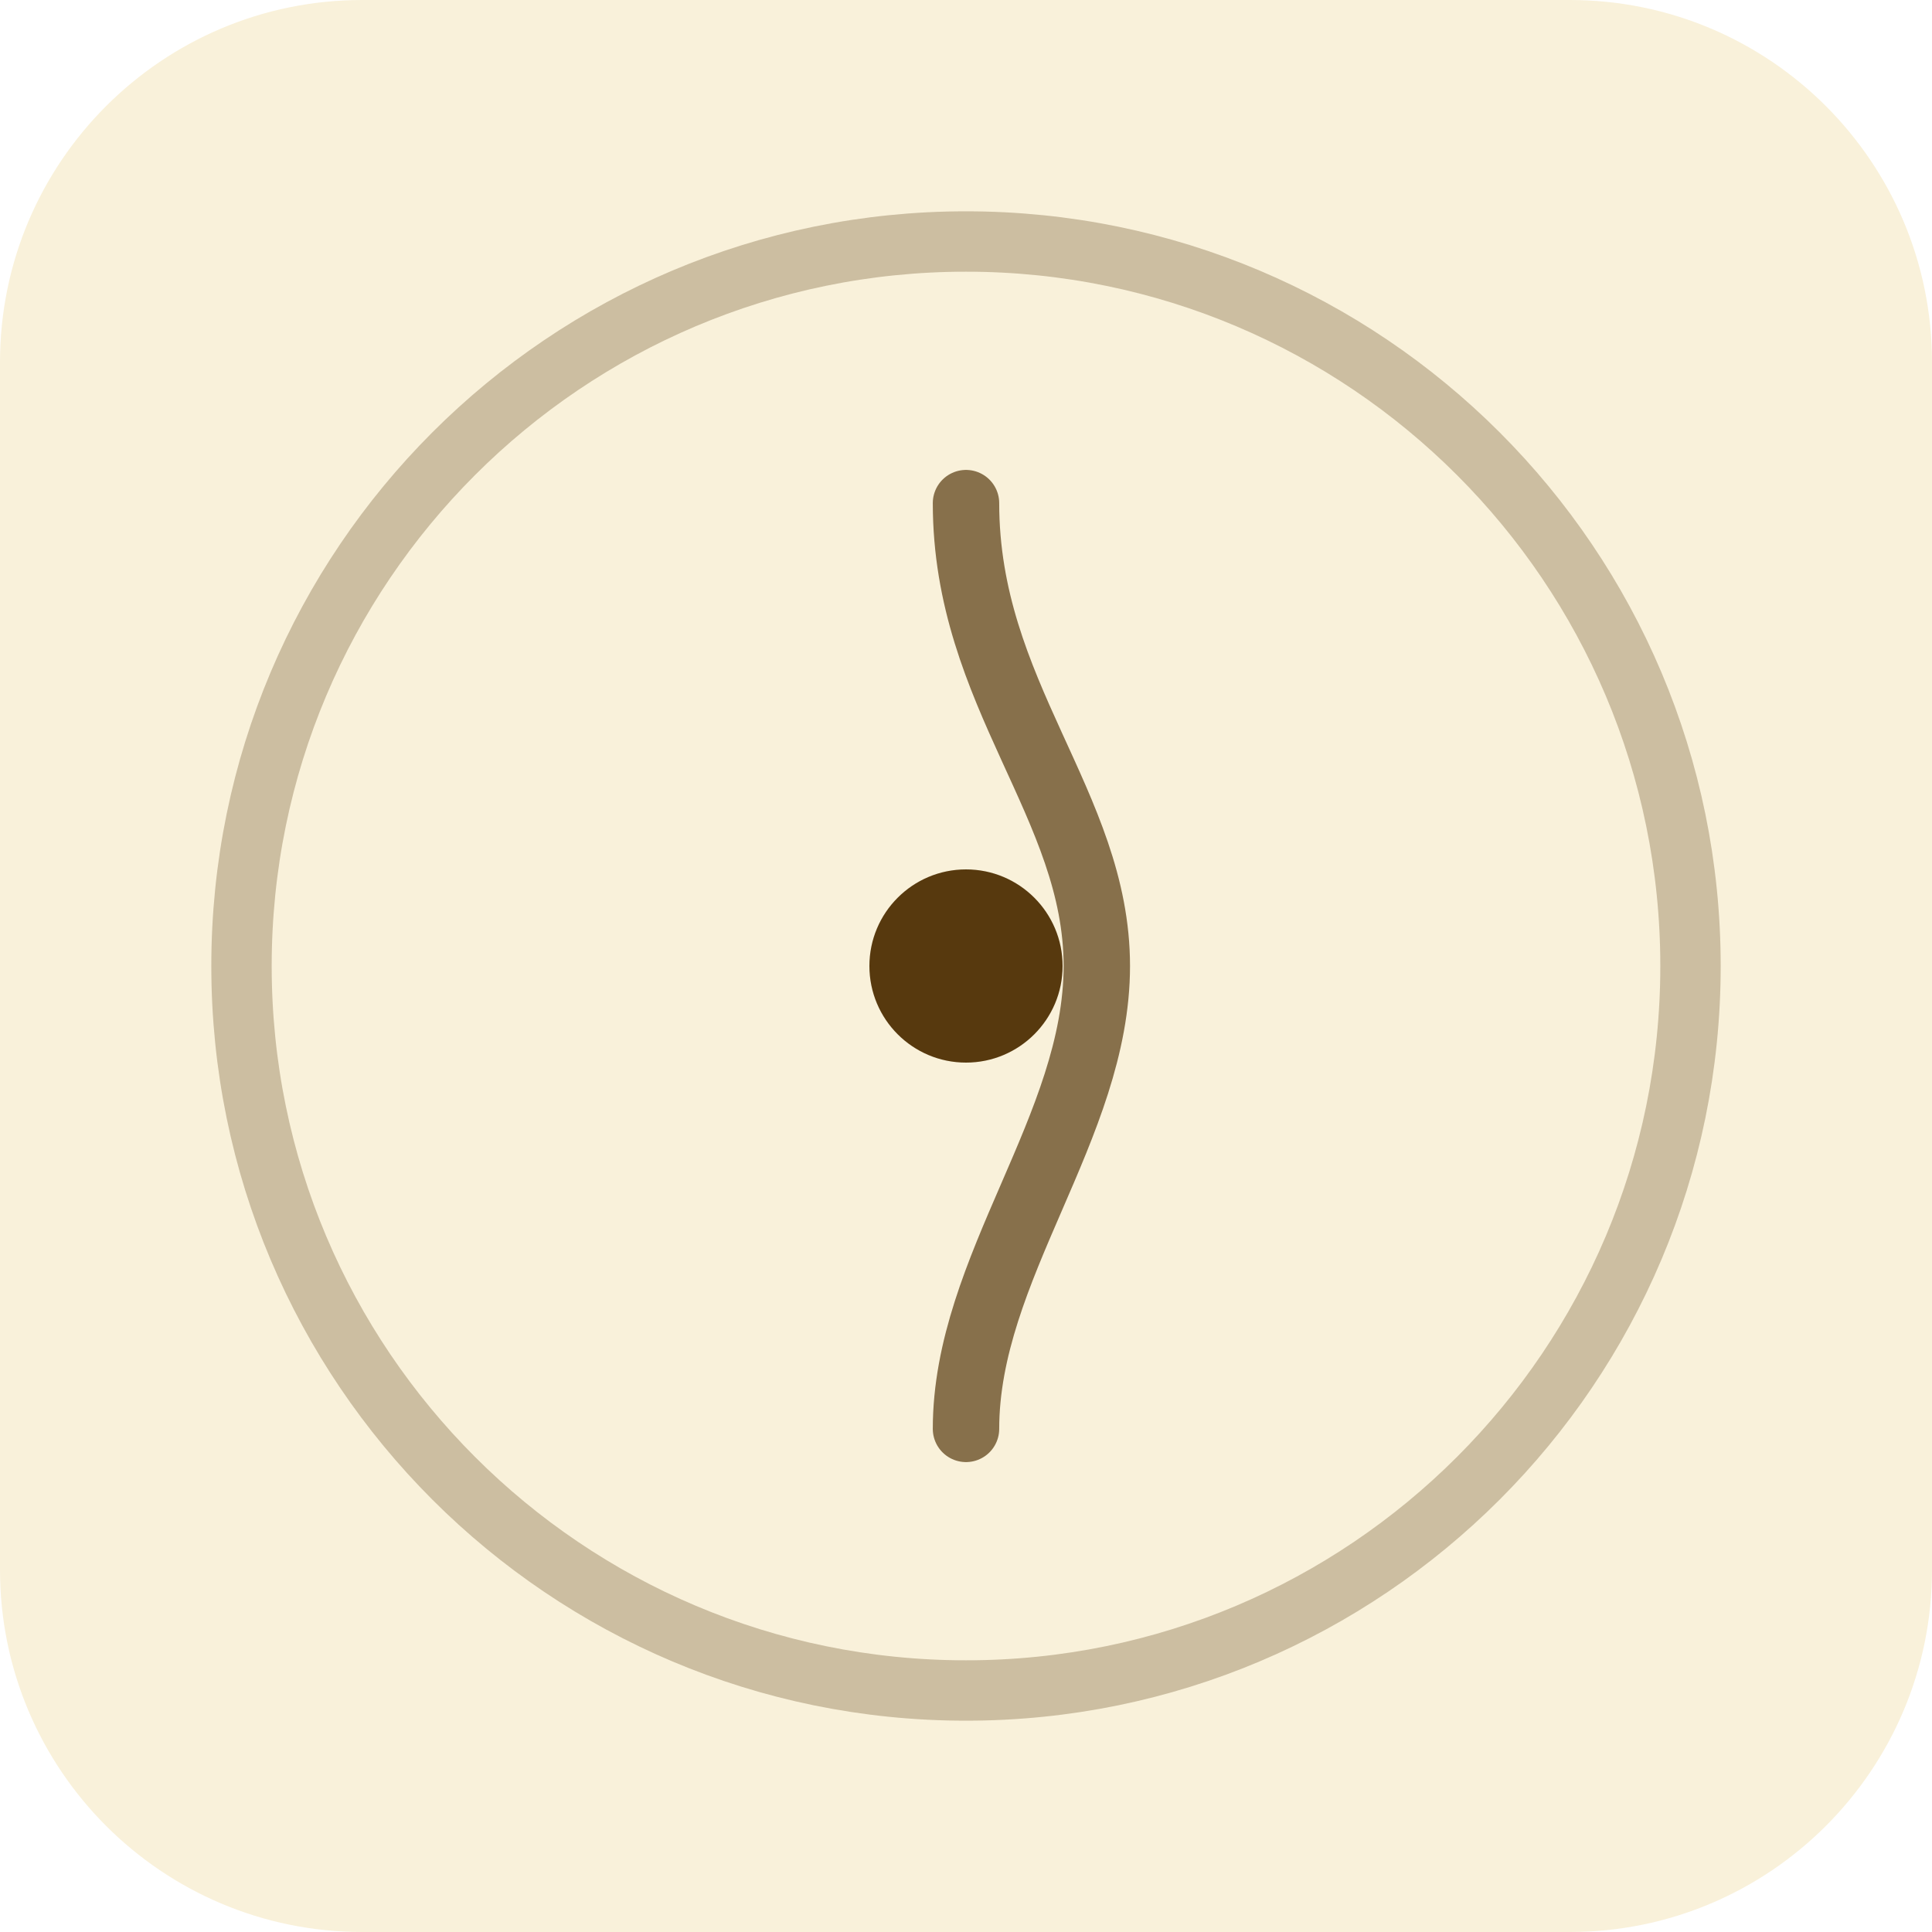
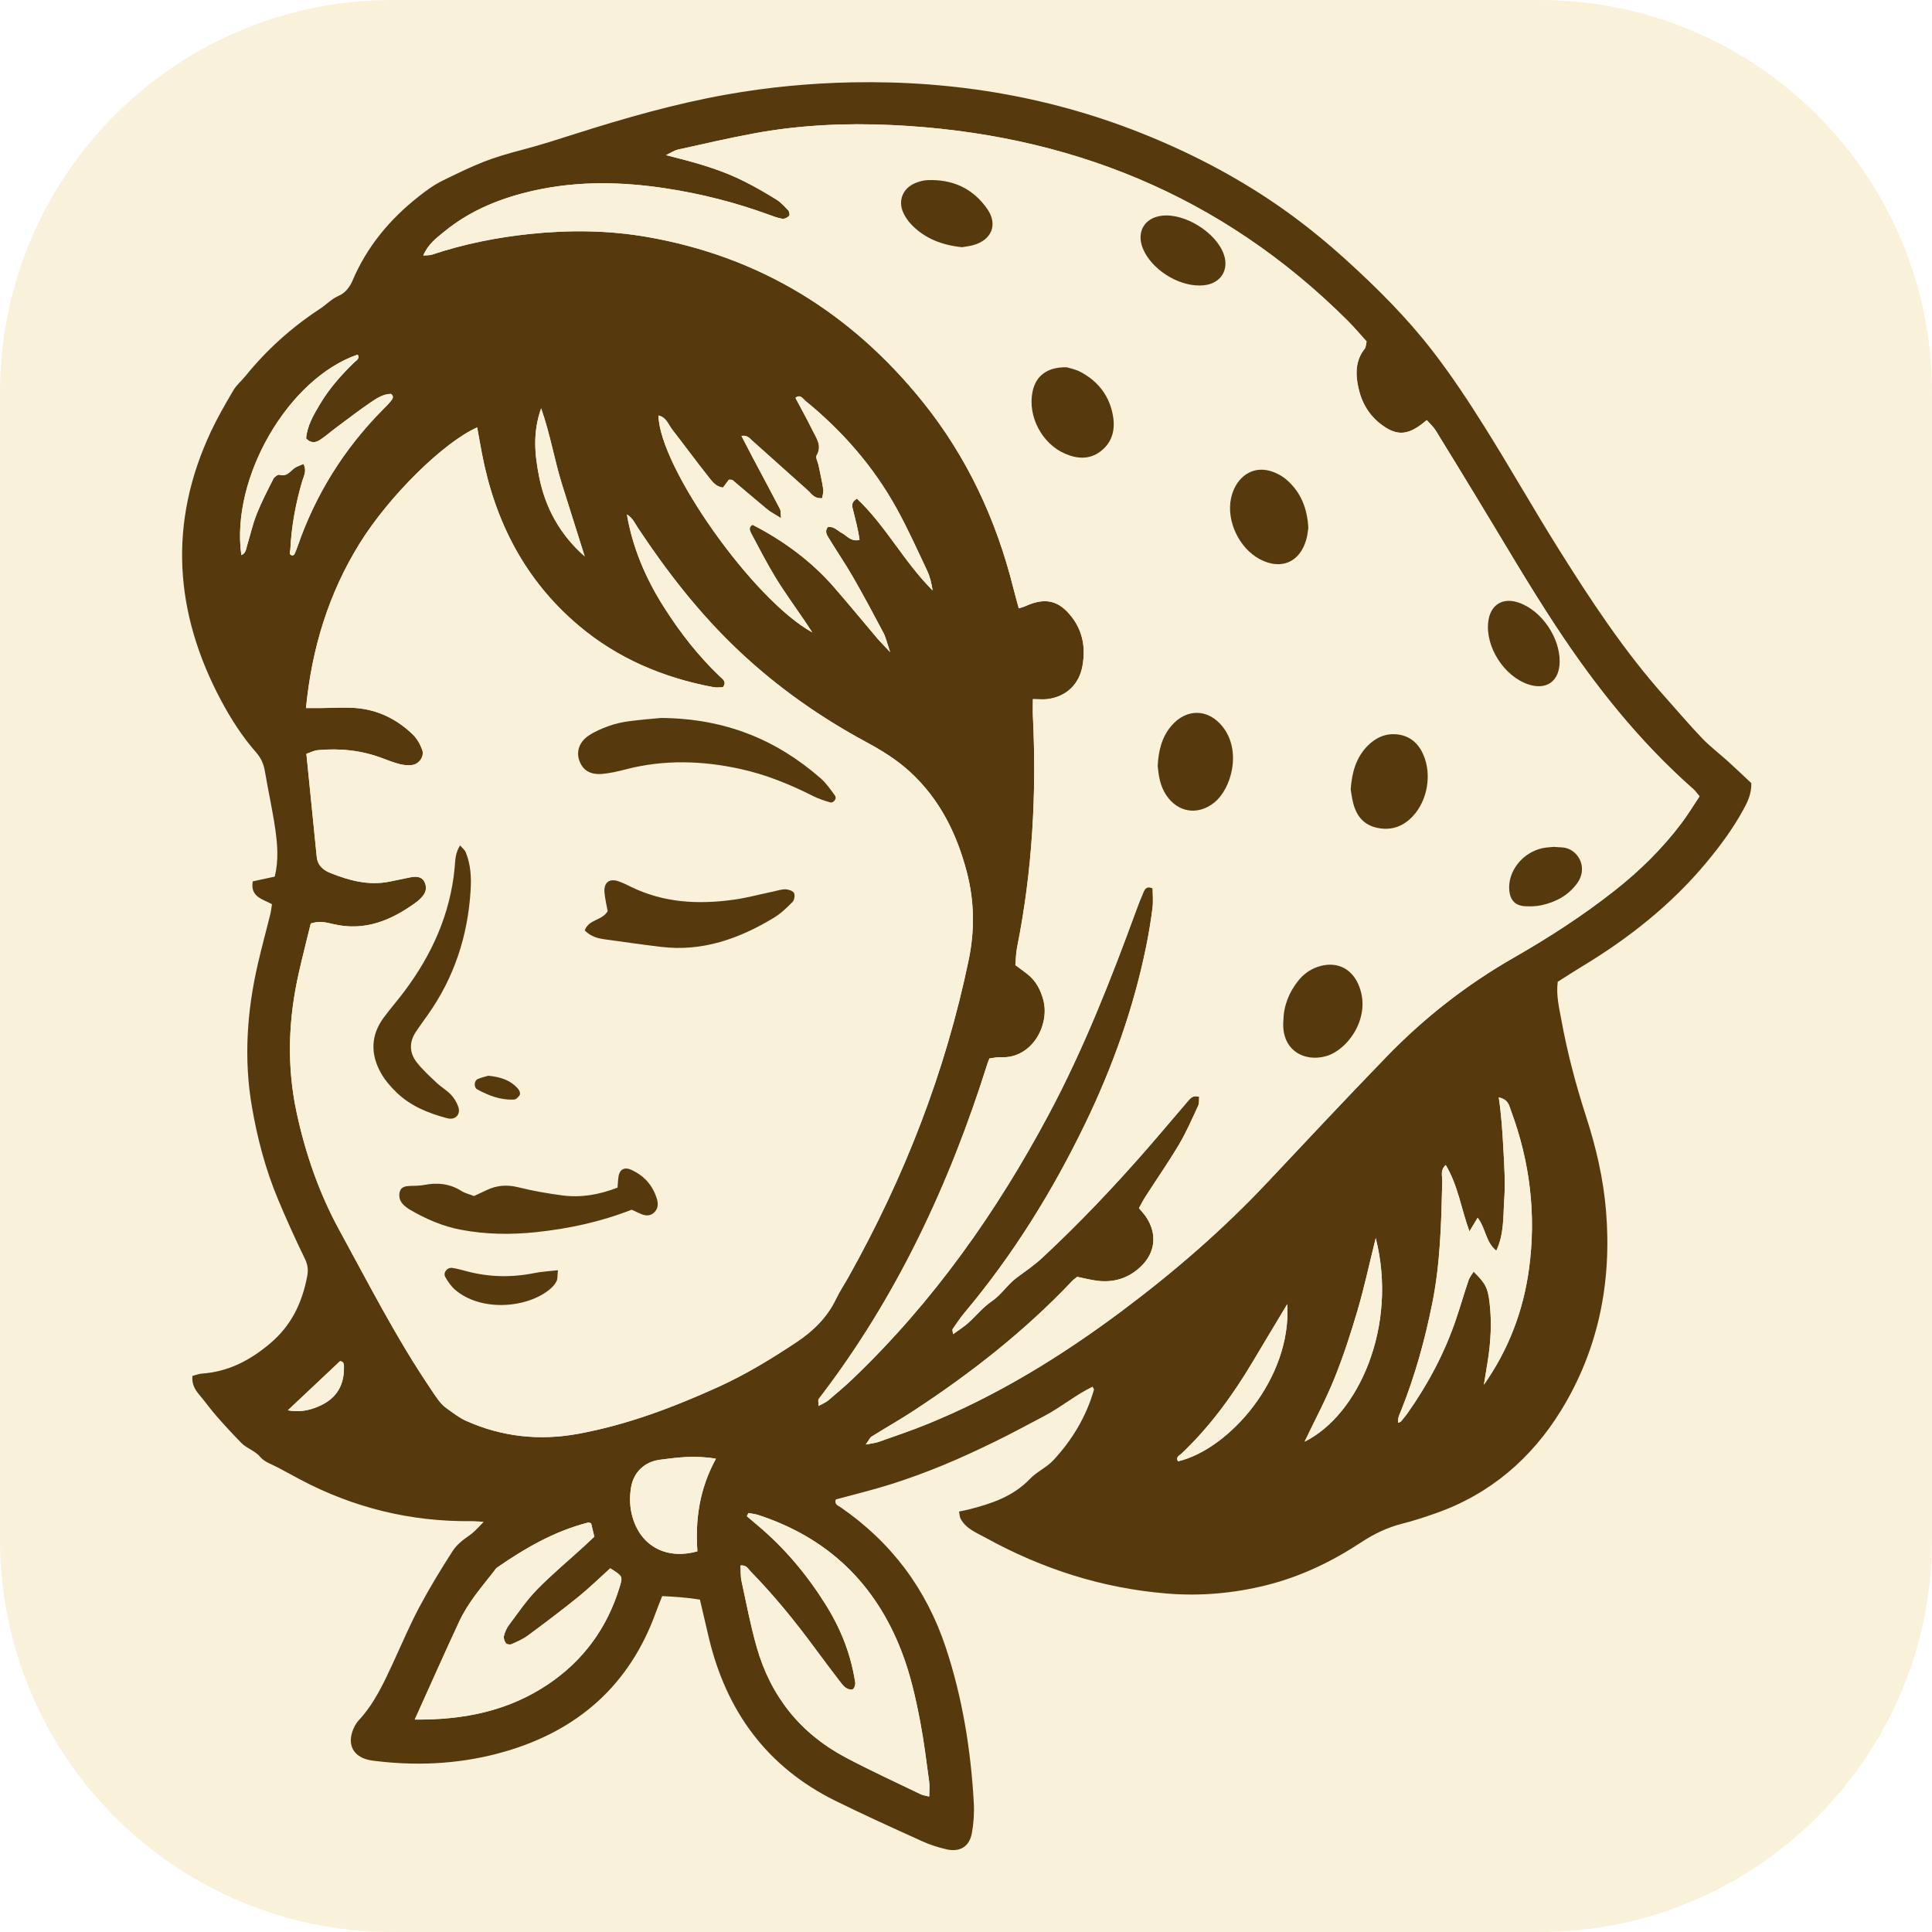
- <svg xmlns="http://www.w3.org/2000/svg" viewBox="0 0 1920 1920">
-   <rect width="1920" height="1920" rx="360" fill="#F9F1DA" />
-   <g fill="none" stroke="#57390E">
-     <circle cx="960" cy="960" r="720" stroke-width="60" opacity=".28" />
-     <path d="M960 500c0 190 130 300 130 460s-130 300-130 460" stroke-width="66" stroke-linecap="round" opacity=".7" />
+ <svg xmlns="http://www.w3.org/2000/svg" viewBox="0 0 512 512">
+   <rect width="512" height="512" rx="104" fill="#f9f1da" />
+   <g transform="translate(-163.2,-33.4) scale(0.3836)">
+     <g>
+       <path fill="#57390e" d="M1501.59,765.31c-1.15,9.48,.95,17.78,2.46,26.06,4.14,22.82,10.07,45.19,17.21,67.26,6.86,21.2,11.89,42.82,13.72,65.09,4.03,49.02-5.14,95.37-30.88,137.42-20.56,33.58-49.34,58.29-87.07,71.48-7.58,2.65-15.23,5.17-23.01,7.13-10.23,2.59-19.38,7.03-28.19,12.83-20.24,13.33-41.91,23.75-65.56,29.64-22.66,5.64-45.53,7.66-68.93,5.73-44.59-3.68-86.02-17.06-125.04-38.56-6.45-3.55-13.48-6.18-17.24-13.12-.62-1.15-.6-2.66-1.07-4.96,2.35-.49,4.48-.84,6.57-1.38,15.62-4,30.67-8.88,42.35-21.11,4.75-4.98,11.63-7.95,16.29-12.99,13-14.02,22.72-30.14,28.01-48.69,.1-.33-.37-.83-.97-2.09-11.74,5.67-21.77,14.19-33.23,20.2-11.3,5.93-22.51,12.05-33.98,17.64-11.89,5.79-23.89,11.4-36.11,16.43-11.79,4.85-23.79,9.26-35.93,13.11-12.58,3.99-25.44,7.08-38.1,10.53-1.33,3.37,1.44,4.16,3.21,5.38,35.12,24.13,59.34,56.55,72.72,96.86,11.53,34.76,17.3,70.68,19.37,107.18,.4,7.02-.08,14.24-1.34,21.15-1.71,9.4-8.44,13.35-17.87,11.07-5.49-1.33-11-3.02-16.13-5.35-20.22-9.18-40.48-18.31-60.38-28.15-47.26-23.37-75.26-61.89-87.34-112.63-2.06-8.65-4.05-17.33-6.15-26.32-9.06-1.44-17.4-2-26.05-2.41-1.65,4.21-3.1,7.65-4.36,11.15-18.03,50.06-53.55,81.47-104.04,96.17-28.45,8.28-57.68,10.21-87.18,6.87-2.82-.32-5.69-.55-8.4-1.32-9.09-2.6-13.02-9.53-10.3-18.56,.92-3.04,2.49-6.21,4.63-8.51,10.78-11.6,17.23-25.69,23.76-39.78,5.93-12.81,11.42-25.86,18.04-38.3,7.07-13.3,14.93-26.2,23.08-38.87,2.71-4.22,7.05-7.67,11.27-10.57,3.48-2.4,6.04-5.23,10.17-9.6-4.15-.24-6.28-.5-8.4-.47-41.98,.49-81.48-9.19-118.54-28.85-4.97-2.64-9.94-5.29-14.87-8-4.26-2.34-9.53-3.89-12.44-7.38-3.81-4.57-9.44-5.95-13.29-9.9-5.89-6.04-11.62-12.25-17.18-18.6-4.04-4.62-7.59-9.67-11.57-14.35-3.11-3.67-5.48-7.49-4.94-13.23,2.21-.56,4.36-1.47,6.56-1.62,17.92-1.27,32.51-8.7,46.47-20.28,15.3-12.68,22.65-28.33,26.26-46.84,.84-4.3,.46-8.03-1.58-12.21-6.56-13.47-12.75-27.14-18.53-40.96-8.6-20.58-14.3-42.07-18.07-64.02-5.7-33.12-3.44-65.99,4.07-98.58,2.65-11.51,5.78-22.92,8.62-34.39,.55-2.23,.76-4.53,1.16-7.02-6.61-3.55-15.16-5.14-13.25-15.77,5-1.08,9.97-2.14,15.17-3.26,2.74-11.1,1.92-21.96,.39-32.63-1.94-13.56-4.98-26.96-7.25-40.48-.82-4.89-2.82-9.07-5.96-12.64-9.59-10.92-17.45-23.21-24.18-35.81-32.49-60.84-36.74-123.15-6.85-186.41,4.57-9.68,9.97-19,15.42-28.23,2.11-3.57,5.53-6.34,8.18-9.61,14.71-18.17,31.89-33.64,51.42-46.41,4.55-2.98,8.15-7.05,13.53-9.31,3.47-1.46,7.02-5.44,8.94-10,9.94-23.57,25.76-42.55,45.8-58.34,5.36-4.22,10.55-8.04,16.81-11.11,24.84-12.18,32.25-15.26,56.06-21.51,11.87-3.12,23.57-6.93,35.27-10.65,34.25-10.89,68.75-20.77,104.2-27.1,28.94-5.17,58.05-7.94,87.46-8.5,70.91-1.33,139.38,10.32,205.08,37.37,32.85,13.52,64.07,30.18,93.01,50.71,14.96,10.62,29.28,22.32,42.88,34.65,21.37,19.37,41.86,39.82,59.52,62.66,12.98,16.78,24.76,34.57,36.04,52.56,17.55,27.98,33.81,56.76,51.36,84.73,22.31,35.58,45.41,70.67,73.52,102.12,8.51,9.52,16.76,19.28,25.59,28.48,5.52,5.75,11.98,10.6,17.91,15.98,5.57,5.05,10.99,10.26,15.95,14.9,.14,7.66-2.71,13.15-5.63,18.5-7.04,12.89-15.73,24.64-25.09,35.94-24.43,29.47-53.98,52.78-86.62,72.43-5.25,3.16-10.36,6.53-16.37,10.33Zm-372.31-257.97c1.84-.58,3.19-.86,4.41-1.43,13.8-6.34,23.29-4.18,32.3,7.56,7.7,10.04,9.45,21.5,7.29,33.64-2.27,12.71-11.02,21.09-23.78,22.9-3.16,.45-6.44,.07-10.48,.07,0,4.55-.16,8.28,.02,11.99,2.62,53.62-.38,106.84-10.94,159.56-.82,4.07-.82,8.3-1.18,12.22,3.28,2.44,5.99,4.33,8.56,6.39,5.77,4.63,8.97,10.83,10.8,17.89,4.49,17.28-7.99,40.47-29.49,39.35-2.7-.14-5.44,.57-7.81,.85-.61,1.59-1,2.45-1.28,3.34-26.3,83.64-62.92,162.08-116.67,231.93-.59,.76-.07,2.37-.07,4.8,2.83-1.59,4.96-2.4,6.6-3.78,5.78-4.88,11.59-9.76,17.05-14.99,55.6-53.19,99.38-115.18,135.45-182.8,24.09-45.16,42.75-92.69,60.3-140.67,1.62-4.43,3.32-8.85,5.23-13.16,.98-2.2,2.6-3.97,6.17-2.18,0,4.3,.48,9.02-.1,13.6-1.13,8.9-2.6,17.78-4.39,26.57-8.65,42.38-23.04,82.84-41.8,121.74-22.67,47-49.98,91.09-83.59,131.15-3.02,3.61-5.64,7.56-8.32,11.44-.34,.49,.12,1.52,.34,3.48,3.69-2.69,7.16-4.83,10.16-7.49,5.6-4.98,10.38-11.08,16.5-15.21,6.75-4.56,10.85-11.54,17.23-16.27,6.01-4.45,12.24-8.7,17.69-13.76,25.66-23.87,49.74-49.28,72.77-75.69,9.33-10.7,18.41-21.61,27.69-32.35,1.78-2.06,3.54-4.59,7.96-3.22-.19,1.94,.16,4.33-.68,6.16-4.17,8.99-8.13,18.16-13.17,26.66-7.23,12.2-15.36,23.86-23.03,35.79-1.71,2.66-3.15,5.51-4.73,8.3,1.95,2.38,3.6,4.09,4.91,6.04,7.92,11.79,6.51,24.9-3.85,34.58-8.45,7.9-18.6,11.03-30.04,9.55-4.61-.6-9.14-1.8-13.66-2.71-1.29,1.06-2.5,1.84-3.45,2.85-32.71,34.56-69.89,63.68-109.59,89.69-9.49,6.22-19.38,11.8-29,17.83-1.22,.76-1.85,2.46-4.01,5.48,4.36-.86,6.67-1.03,8.77-1.78,11.13-3.96,22.34-7.73,33.28-12.16,48.55-19.68,92.81-46.94,134.6-78.15,36.05-26.93,70.05-56.32,100.93-89.19,27.21-28.96,54.41-57.96,82.04-86.52,26.12-27,55.49-49.94,88.19-68.65,24.24-13.87,47.67-29.03,69.64-46.35,17.18-13.55,32.68-28.76,45.88-46.21,4.5-5.95,8.37-12.39,12.64-18.78-1.8-2.13-2.84-3.7-4.2-4.9-37.23-32.78-67.84-71.28-94.96-112.47-19.76-30-37.73-61.17-56.48-91.83-8.88-14.52-17.65-29.12-26.64-43.57-1.64-2.64-4.1-4.78-6.17-7.14-12.36,10.54-19.96,11.34-30.84,3.46-8.83-6.4-14.08-15.36-16.38-25.79-2.07-9.42-2.16-18.83,4.41-27.06,.78-.97,.71-2.62,1.27-4.93-4.16-4.58-8.36-9.64-13-14.27-87.22-87-193.51-129.69-315.61-135.29-31.74-1.45-63.43,.02-94.74,5.82-17.64,3.26-35.13,7.36-52.66,11.22-2.09,.46-3.98,1.83-7.99,3.76,4.81,1.24,7.35,1.9,9.88,2.56,15.13,3.9,30.04,8.48,44.04,15.52,7.59,3.81,14.98,8.07,22.19,12.54,3.15,1.95,5.77,4.84,8.34,7.59,.76,.82,1.14,3.24,.59,3.77-1.16,1.12-3.18,2.23-4.63,2-3.23-.51-6.36-1.72-9.46-2.86-23.16-8.46-46.93-14.48-71.32-18.18-30.2-4.59-60.3-5.17-90.29,1.43-22.91,5.04-44.31,13.52-62.63,28.55-5.41,4.44-11.18,8.72-14.42,16.43,2.47-.22,4.35-.04,5.99-.59,22.08-7.35,44.69-11.91,67.85-14.31,27.01-2.81,53.96-2.57,80.64,2.06,77.98,13.52,141.08,52.46,190.47,113.79,30.74,38.17,50.95,81.64,62.77,129.1,1.12,4.5,2.42,8.96,3.71,13.73Zm-489.15,217.73c-2.8,11.53-5.61,22.5-8.12,33.53-7.35,32.24-8.63,64.58-1.63,97.09,6.11,28.39,15.55,55.7,29.43,81.07,20.4,37.31,39.71,75.29,63.7,110.59,3.2,4.7,6.01,9.46,10.64,12.76,4.34,3.09,8.64,6.48,13.46,8.62,24.84,11.05,50.73,13.78,77.45,8.86,33.72-6.21,65.51-18.25,96.56-32.33,18.99-8.61,36.76-19.44,54.12-30.98,11.67-7.76,21.24-17.17,27.36-29.97,2.44-5.11,5.63-9.85,8.41-14.8,38.66-68.94,67.07-141.73,83.16-219.27,4.24-20.43,3.95-40.47-1.22-60.41-6.88-26.54-18.66-50.5-39.22-69.43-9.13-8.4-19.55-14.84-30.41-20.71-31.8-17.15-61.1-37.75-87.48-62.55-27.08-25.46-49.69-54.48-70.15-85.32-2.08-3.14-3.58-6.88-7.65-9.36,3.76,22.03,12.39,43.44,26.02,64.74,11,17.2,23.47,33.22,38.32,47.32,1.87,1.78,4.83,3.57,2,7.32-2.06,0-4.46,.37-6.71-.06-34.54-6.53-66.07-19.79-93.08-42.64-36.96-31.28-57.72-71.77-66.7-118.81-1.14-5.95-2.17-11.91-3.28-17.99-23.23,10.32-60.82,47.35-81.14,80.07-21.54,34.68-33.12,72.6-37.12,113.81,4.21,0,7.41,.01,10.6,0,8.03-.04,16.12-.68,24.09,0,15.14,1.27,28.21,7.76,39.07,18.25,2.92,2.82,5.13,6.78,6.53,10.63,1.64,4.52-2.14,9.88-6.94,10.47-2.74,.34-5.7,.12-8.39-.55-4.11-1.04-8.11-2.57-12.08-4.09-14.43-5.52-29.39-7.01-44.66-5.62-2.59,.24-5.08,1.58-7.95,2.53,2.43,24.26,4.78,47.72,7.15,71.18,.6,5.93,4.48,9.19,9.58,11.22,12.88,5.13,26.04,8.67,40.09,6.02,5.1-.96,10.16-2.16,15.26-3.14,5.12-.98,8.23,.23,9.7,3.6,1.72,3.97,.64,7.36-2.23,10.34-.98,1.02-1.97,2.07-3.1,2.91-17.36,12.83-36.02,20.82-58.23,15.44-4.57-1.1-9.17-2.3-15.19-.34Zm302.36,407.27c-.36,.74-.72,1.47-1.09,2.21,2.47,2.09,4.93,4.2,7.41,6.28,18.65,15.62,34.05,34.04,46.95,54.59,7.32,11.66,13.11,24.06,16.89,37.31,1.55,5.43,2.71,11,3.63,16.57,.25,1.54-.53,4.11-1.67,4.79-1.09,.65-3.61-.1-4.91-1.05-1.86-1.36-3.27-3.38-4.7-5.26-5.44-7.14-10.87-14.29-16.19-21.52-13.73-18.68-28.32-36.64-44.51-53.26-1.85-1.89-3.09-4.89-7.27-4.45,.21,3.61-.05,7.33,.71,10.84,3.28,15.22,6.21,30.55,10.45,45.5,9.63,33.92,30.08,59.65,61.3,76.23,17.08,9.07,34.7,17.12,52.12,25.55,1.6,.78,3.5,.94,5.79,1.53,0-3.9,.37-7.2-.06-10.4-1.85-13.57-3.5-27.19-6.04-40.64-3.16-16.69-6.86-33.29-13.02-49.23-18.18-47.03-51.06-78.58-99.06-94.25-2.16-.7-4.47-.9-6.72-1.34Zm-62.13-758.21c.51,35.28,65.27,127.34,106.26,149.82-2.37-3.58-3.84-5.84-5.35-8.07-6.62-9.78-13.63-19.33-19.79-29.39-6.16-10.06-11.53-20.6-17.1-31-1.04-1.94-1.92-4.35,.97-5.87,21.83,11.17,41.01,25.62,55.95,42.75,10.25,11.75,20.13,23.83,30.23,35.72,2.06,2.43,4.35,4.66,8.87,9.48-2.26-6.59-3.01-10.26-4.69-13.43-6.84-12.94-13.75-25.84-21.04-38.53-5.17-9.01-11.07-17.59-16.46-26.48-1.34-2.21-3.23-4.68-.97-7.88,4.12-.89,6.67,2.4,9.84,4.09,3.57,1.91,6.16,6.07,12.18,4.74-.91-6.91-2.74-13.65-4.41-20.44-.6-2.45-1.94-5.44,2.62-8.05,19.93,18.73,32.64,43.89,52.26,63.34-.73-4.81-1.79-9.41-3.75-13.57-6.85-14.5-13.43-29.18-21.19-43.2-15.97-28.87-37.38-53.33-62.92-74.16-1.74-1.42-3.42-4.81-6.9-2.1,4.02,7.6,8.16,15.02,11.89,22.64,2.61,5.33,6.68,10.45,2.73,17.16-.86,1.46,.85,4.41,1.32,6.68,1.14,5.54,2.42,11.06,3.27,16.65,.31,2.02-.47,4.21-.74,6.18-5.6,.56-7.52-3.26-10.19-5.63-12.73-11.29-25.32-22.74-38.04-34.03-1.81-1.61-3.45-4.04-7.53-3.34,2.63,5.07,4.94,9.61,7.32,14.1,6.42,12.1,12.92,24.16,19.24,36.32,.71,1.36,.44,3.23,.8,6.4-4.16-2.63-7.11-4.09-9.59-6.13-8.03-6.6-15.87-13.43-23.85-20.1-.54-.45-1.64-.24-2.59-.35-1.35,1.79-2.72,3.63-4.08,5.44-4.9-.49-7.47-4.19-10.01-7.39-8.51-10.73-16.61-21.77-25.01-32.59-2.76-3.56-4.14-8.6-9.55-9.79Zm-168.38,900.9c34.4,.3,64.95-6.09,92.18-24.43,24.42-16.44,40.84-39.02,49.39-67.22,2.23-7.35,2.12-7.38-6.51-12.86-7.28,6.56-14.37,13.52-22.06,19.74-11.38,9.22-23.1,18.03-34.87,26.75-3.37,2.5-7.38,4.2-11.25,5.93-1.04,.47-3.27,.15-3.85-.63-.99-1.32-1.8-3.47-1.43-4.96,.66-2.7,1.85-5.46,3.51-7.68,6.23-8.3,12.1-17.02,19.31-24.4,10.22-10.47,21.53-19.88,32.35-29.76,2.4-2.19,4.74-4.44,7.29-6.84-.84-3.5-1.58-6.56-2.23-9.3-1.21-.26-1.72-.53-2.13-.43-23.2,5.94-43.53,17.69-62.99,31.19-.73,.51-1.18,1.42-1.75,2.15-8.73,11.16-18.14,21.92-24.17,34.87-10.14,21.76-19.86,43.73-30.78,67.86Zm738.61-231.3c16.96-24.13,27.15-50.8,31.12-79.65,5.19-37.68,.77-74.43-12.54-110.08-1.24-3.31-1.65-7.33-8.3-8.78,1.85,12.29,2.53,23.81,3.18,35.34,.66,11.77,1.4,23.64,.6,35.36-.79,11.51,0,23.49-5.46,35.22-7.5-5.97-7.26-15.57-12.91-22.76-1.95,3.23-3.51,5.83-5.68,9.42-5.74-15.82-7.92-31.88-16.38-45.86-3.96,3.53-2.3,7.55-2.38,11.09-.65,28.35-1.3,56.68-6.94,84.62-5.06,25.04-11.79,49.59-21.27,73.35-1.12,2.82-2.7,5.52-2.26,9.03,1.05-.49,1.6-.58,1.87-.9,1.52-1.8,3.07-3.58,4.42-5.49,14.25-20.18,25.78-41.78,33.7-65.22,3.02-8.94,5.66-18.02,8.67-26.96,.69-2.05,2.22-3.81,3.47-5.87,8.1,7.98,9.8,11.04,11.01,21.27,1.62,13.7,.88,27.36-1.32,40.95-.86,5.31-1.73,10.62-2.6,15.93ZM636.92,389.99c.67-8.82,5.28-16.53,9.83-24.14,6.35-10.62,14.54-19.8,23.39-28.41,1.38-1.34,4.07-2.53,2.43-5.43-48.03,16.5-87.85,85.22-80.4,138.57,3.11-1.23,3.25-4.22,4.02-6.78,2.2-7.23,3.84-14.68,6.62-21.68,3.3-8.32,7.45-16.31,11.52-24.3,.69-1.36,3.17-3.08,4.27-2.75,4.69,1.39,6.81-1.79,9.7-4.18,1.88-1.56,4.49-2.23,6.76-3.3,2.52,4.84,.24,8.24-.8,11.77-4.57,15.48-7.46,31.26-8.25,47.39-.07,1.33-1.38,3.88,1.73,4.06,.46-.36,1-.56,1.16-.93,.75-1.71,1.46-3.44,2.07-5.2,12.4-35.91,32-67.34,58.69-94.37,1.99-2.02,4.06-3.98,5.81-6.2,1.04-1.32,2.49-3.03,.12-4.93-5.3,.04-9.71,2.91-13.86,5.73-8.21,5.56-16.07,11.64-24.03,17.55-3.79,2.82-7.33,6.01-11.28,8.56-2.86,1.85-6.2,2.48-9.51-1.04Zm283.12,704.85c-14.38-2.53-26.54-.88-38.67,.69-10.53,1.37-18.13,8.48-19.92,18.95-1.2,7-.98,14.07,1.07,21.02,5.86,19.87,23.52,29.29,44.72,23.28-1.51-21.74,1.3-42.95,12.81-63.94Zm455.83-152.42c-4.74,19.06-8.09,34.74-12.61,50.07-4.66,15.84-9.78,31.62-15.96,46.92-5.93,14.68-13.46,28.72-20.57,43.62,37.29-18.37,64.58-79.92,49.14-140.61Zm-61.12,45.62c-8.64,14.4-16.21,26.92-23.69,39.51-13.81,23.26-29.62,44.96-49.29,63.7-1.33,1.26-4.38,2.36-2.47,5.38,35.03-8.26,78.63-57.04,75.44-108.59ZM829.37,471.44c-5.22-16.59-10.46-33.18-15.67-49.77-5.2-16.58-7.93-33.87-14.42-52.52-5.96,16.94-4.38,31.8-1.52,46.63,4.22,21.91,14.49,40.62,31.6,55.66Zm-205.08,589.94c8.02,1.41,13.9,.15,19.73-2.08,12.37-4.75,19.03-13.47,19.05-26.88,0-2.19,.31-4.81-2.72-4.98-11.82,11.13-23.4,22.04-36.05,33.95Z" />
+       <path fill="#f9f1da" d="M1129.28,507.34c-1.29-4.77-2.59-9.23-3.71-13.73-11.82-47.46-32.03-90.93-62.77-129.1-49.39-61.34-112.49-100.27-190.47-113.79-26.68-4.63-53.63-4.87-80.64-2.06-23.15,2.41-45.77,6.96-67.85,14.31-1.64,.55-3.53,.37-5.99,.59,3.23-7.71,9.01-11.99,14.42-16.43,18.33-15.04,39.72-23.51,62.63-28.55,29.99-6.6,60.1-6.01,90.29-1.43,24.39,3.7,48.16,9.72,71.32,18.18,3.1,1.13,6.24,2.35,9.46,2.86,1.45,.23,3.47-.88,4.63-2,.56-.54,.18-2.96-.59-3.77-2.56-2.74-5.19-5.63-8.34-7.59-7.21-4.48-14.61-8.73-22.19-12.54-14-7.04-28.91-11.61-44.04-15.52-2.54-.65-5.07-1.31-9.88-2.56,4.01-1.93,5.9-3.3,7.99-3.76,17.53-3.86,35.02-7.95,52.66-11.22,31.31-5.79,62.99-7.27,94.74-5.82,122.1,5.6,228.4,48.3,315.61,135.29,4.64,4.63,8.84,9.68,13,14.27-.56,2.32-.5,3.96-1.27,4.93-6.57,8.22-6.48,17.64-4.41,27.06,2.3,10.44,7.55,19.39,16.38,25.79,10.87,7.88,18.47,7.08,30.84-3.46,2.07,2.36,4.53,4.5,6.17,7.14,8.99,14.46,17.76,29.05,26.64,43.57,18.75,30.66,36.73,61.83,56.48,91.83,27.13,41.19,57.73,79.69,94.96,112.47,1.36,1.2,2.4,2.78,4.2,4.9-4.28,6.4-8.14,12.83-12.64,18.78-13.2,17.45-28.7,32.67-45.88,46.21-21.97,17.33-45.41,32.48-69.64,46.35-32.7,18.71-62.07,41.65-88.19,68.65-27.63,28.56-54.83,57.55-82.04,86.52-30.88,32.87-64.88,62.26-100.93,89.19-41.79,31.21-86.05,58.47-134.6,78.15-10.94,4.43-22.15,8.21-33.28,12.16-2.1,.75-4.41,.92-8.77,1.78,2.16-3.02,2.79-4.71,4.01-5.48,9.61-6.03,19.51-11.62,29-17.83,39.7-26.01,76.88-55.13,109.59-89.69,.96-1.01,2.16-1.79,3.45-2.85,4.51,.91,9.05,2.11,13.66,2.71,11.44,1.48,21.59-1.65,30.04-9.55,10.36-9.68,11.77-22.79,3.85-34.58-1.31-1.95-2.96-3.66-4.91-6.04,1.58-2.79,3.01-5.64,4.73-8.3,7.68-11.93,15.8-23.59,23.03-35.79,5.04-8.51,9-17.67,13.17-26.66,.85-1.83,.5-4.21,.68-6.16-4.41-1.36-6.18,1.17-7.96,3.22-9.28,10.74-18.36,21.65-27.69,32.35-23.03,26.41-47.11,51.83-72.77,75.69-5.45,5.07-11.69,9.32-17.69,13.76-6.39,4.73-10.48,11.71-17.23,16.27-6.13,4.14-10.91,10.23-16.5,15.21-3,2.67-6.47,4.8-10.16,7.49-.22-1.95-.67-2.99-.34-3.48,2.68-3.88,5.29-7.84,8.32-11.44,33.61-40.07,60.92-84.15,83.59-131.15,18.76-38.9,33.15-79.36,41.8-121.74,1.79-8.79,3.26-17.67,4.39-26.57,.58-4.58,.1-9.3,.1-13.6-3.57-1.79-5.19-.02-6.17,2.18-1.91,4.31-3.61,8.73-5.23,13.16-17.56,47.98-36.21,95.52-60.3,140.67-36.07,67.62-79.85,129.62-135.45,182.8-5.47,5.23-11.27,10.11-17.05,14.99-1.64,1.38-3.76,2.19-6.6,3.78,0-2.43-.51-4.04,.07-4.8,53.75-69.85,90.37-148.29,116.67-231.93,.28-.89,.67-1.75,1.28-3.34,2.37-.28,5.11-.99,7.81-.85,21.5,1.12,33.99-22.07,29.49-39.35-1.84-7.06-5.03-13.25-10.8-17.89-2.57-2.06-5.27-3.95-8.56-6.39,.36-3.91,.36-8.15,1.18-12.22,10.57-52.72,13.56-105.95,10.94-159.56-.18-3.71-.02-7.44-.02-11.99,4.04,0,7.32,.38,10.48-.07,12.76-1.81,21.51-10.19,23.78-22.9,2.16-12.14,.42-23.6-7.29-33.64-9.01-11.75-18.51-13.9-32.3-7.56-1.22,.56-2.57,.84-4.41,1.43Zm95.96,108.7c.59,7.21,1.79,14.16,5.83,20.27,8,12.12,21.78,14.26,33.1,5.32,12.11-9.56,19.31-35.97,5.76-52.72-9.98-12.34-24.89-12.49-35.25-.4-6.82,7.96-8.87,17.52-9.45,27.53Zm133.32,16.44c.3,1.86,.6,4.2,1.05,6.51,1.81,9.43,6.09,17.11,16.02,19.69,9.96,2.58,18.68-.08,25.81-7.69,10.18-10.87,13.26-28.74,7.35-42.41-3.48-8.04-9.35-13.18-18.06-14.14-7.97-.88-14.83,2.15-20.46,7.86-8.11,8.23-10.9,18.55-11.72,30.19Zm-196.16-291.68c-13.54-.3-21.4,5.99-23.63,16.85-3.5,17.09,6.6,36.14,22.71,42.95,8.37,3.54,16.64,4.01,24.18-1.64,7.96-5.97,10.28-14.57,8.79-23.98-2.22-13.94-10-24.29-22.4-30.9-3.65-1.95-7.93-2.72-9.65-3.29Zm166.89,111.11c-.61-13.42-5.11-24.7-14.78-33.2-3.72-3.27-8.81-5.84-13.66-6.78-12.01-2.32-22.23,6.16-24.99,19.61-3.22,15.69,5.78,34.47,20.11,41.95,14.55,7.6,27.51,2.05,31.95-13.78,.76-2.7,.98-5.55,1.37-7.8Zm-17.24,340.36c-1.52,20.53,14.66,28.82,29.76,24.38,14.97-4.4,31.89-27.46,21.96-49.75-5.16-11.58-16.02-15.98-28.04-11.85-5.52,1.9-9.96,5.23-13.53,9.75-6.3,7.99-9.9,17-10.14,27.47Zm-221.93-534.4c2.08-.38,4.9-.69,7.61-1.42,12.77-3.44,17.27-14.22,9.79-24.98-9.91-14.26-24.08-20.67-41.38-19.93-2.77,.12-5.63,.92-8.22,1.96-8.83,3.54-12.38,12.37-8.28,20.88,1.41,2.92,3.39,5.73,5.65,8.06,9.3,9.57,21.03,13.99,34.83,15.44Zm412.81,286.33c.14-16.85-12.56-35.28-28.05-40.72-11.28-3.96-19.9,1.36-21.29,13.15-2.06,17.41,10.97,37.72,27.76,43.28,12.59,4.17,21.47-2.3,21.58-15.71Zm-248.56-259.89c.94-.05,1.89-.05,2.83-.15,11.45-1.19,17.44-10.39,13.79-21.17-5.11-15.1-26.92-28.79-42.84-26.89-12.07,1.44-17.77,11.22-13.16,22.61,5.69,14.09,23.82,25.87,39.39,25.6Zm244.68,387.82c-2.21,.23-5.06,.28-7.8,.86-14.07,2.95-24.44,16.26-23.1,29.47,.67,6.58,4.21,10.31,10.83,10.67,3.72,.21,7.59,.12,11.21-.65,9.92-2.12,18.62-6.71,24.71-15.03,8.44-11.5,.15-24.89-11.03-25-1.41-.01-2.81-.18-4.82-.32Z" />
+       <path fill="#f9f1da" d="M640.13,725.07c6.02-1.95,10.62-.76,15.19,.34,22.22,5.37,40.87-2.62,58.23-15.44,1.13-.84,2.11-1.89,3.1-2.91,2.87-2.98,3.95-6.37,2.23-10.34-1.46-3.37-4.58-4.58-9.7-3.6-5.1,.98-10.16,2.18-15.26,3.14-14.05,2.65-27.21-.88-40.09-6.02-5.1-2.03-8.98-5.29-9.58-11.22-2.36-23.46-4.71-46.93-7.15-71.18,2.87-.94,5.36-2.29,7.95-2.53,15.27-1.39,30.22,.1,44.66,5.62,3.97,1.52,7.97,3.06,12.08,4.09,2.68,.68,5.64,.89,8.39,.55,4.79-.59,8.58-5.94,6.94-10.47-1.4-3.85-3.61-7.82-6.53-10.63-10.86-10.49-23.94-16.98-39.07-18.25-7.97-.67-16.06-.03-24.09,0-3.19,.02-6.39,0-10.6,0,4.01-41.2,15.59-79.13,37.12-113.81,20.32-32.72,57.91-69.75,81.14-80.07,1.11,6.08,2.14,12.04,3.28,17.99,8.98,47.03,29.74,87.52,66.7,118.81,27.01,22.86,58.54,36.11,93.08,42.64,2.25,.43,4.65,.06,6.71,.06,2.82-3.75-.13-5.55-2-7.32-14.85-14.1-27.31-30.12-38.32-47.32-13.63-21.3-22.26-42.71-26.02-64.74,4.07,2.47,5.57,6.22,7.65,9.36,20.46,30.85,43.07,59.87,70.15,85.32,26.38,24.8,55.68,45.4,87.48,62.55,10.87,5.86,21.28,12.3,30.41,20.71,20.56,18.93,32.35,42.89,39.22,69.43,5.16,19.94,5.45,39.98,1.22,60.41-16.09,77.54-44.5,150.33-83.16,219.27-2.78,4.95-5.96,9.69-8.41,14.8-6.12,12.79-15.69,22.21-27.36,29.97-17.36,11.54-35.13,22.37-54.12,30.98-31.06,14.09-62.84,26.13-96.56,32.33-26.73,4.92-52.62,2.19-77.45-8.86-4.82-2.14-9.12-5.53-13.46-8.62-4.63-3.3-7.44-8.06-10.64-12.76-23.98-35.3-43.29-73.28-63.7-110.59-13.87-25.37-23.32-52.69-29.43-81.07-6.99-32.51-5.71-64.85,1.63-97.09,2.51-11.03,5.32-22,8.12-33.53Zm241.8-142c-5.2,.51-13.69,1.14-22.13,2.27-4.66,.62-9.36,1.68-13.78,3.27-4.85,1.75-9.74,3.82-13.98,6.69-6.5,4.39-8.58,11.12-6.37,17.23,2.39,6.59,7.38,9.87,15.75,9.18,5.6-.46,11.18-1.82,16.65-3.23,26.24-6.75,52.49-5.95,78.71-.23,17.65,3.85,34.27,10.6,50.37,18.74,3.72,1.88,7.77,3.22,11.8,4.38,2.34,.68,4.8-2.69,3.39-4.61-3.04-4.15-6-8.55-9.82-11.9-30.67-26.86-66.2-41.51-110.59-41.81Zm-129.02,330.27c-3.32-1.29-6.2-1.91-8.52-3.39-8.06-5.13-16.62-6.09-25.82-4.28-3.21,.63-6.57,.56-9.87,.69-2.96,.12-6.02,.57-6.98,3.66-1.01,3.25-.29,6.61,2.26,9.16,1.32,1.32,2.83,2.51,4.43,3.46,11.04,6.49,22.71,11.58,35.32,13.98,17.25,3.29,34.64,3.53,52.12,1.67,22.6-2.4,44.62-7.12,65.92-15.5,2.2,1,4.3,2.01,6.44,2.92,3.25,1.39,6.52,1.57,9.21-1.05,2.6-2.53,2.89-5.74,1.87-9.17-2.86-9.66-9.02-16.4-18.15-20.44-4.17-1.85-7.55-.07-8.34,4.4-.47,2.65-.51,5.37-.74,8.08-12.83,4.96-25.3,7.06-38.12,5.38-10.26-1.34-20.51-3.14-30.54-5.64-7.79-1.94-14.88-1.33-21.95,2.07-2.54,1.22-5.1,2.39-8.55,4Zm-9.6-242.21c-3.53,5.37-3.31,10.67-3.78,15.58-3.07,32.04-15.81,60.07-34.93,85.51-4.54,6.05-9.54,11.75-14.04,17.83-9.17,12.39-9.21,25.53-1.81,38.58,2.75,4.85,6.62,9.25,10.64,13.16,9.77,9.49,22.09,14.39,34.99,17.83,5.68,1.52,9.56-2.65,7.61-8.09-1.08-3-2.89-5.97-5.08-8.27-2.92-3.05-6.73-5.22-9.81-8.13-4.78-4.53-9.74-9.01-13.77-14.17-5.14-6.6-5.3-13.98-.54-21.11,2.62-3.93,5.41-7.75,8.15-11.6,18.28-25.77,27.69-54.61,29.63-85.98,.56-9.03,.09-18-3.41-26.5-.63-1.53-2.19-2.68-3.85-4.62Zm86.1,58.72c4.32,4.27,8.89,5.42,13.55,6.08,13.06,1.85,26.12,3.68,39.21,5.26,28.56,3.46,53.99-5.66,77.89-20.11,4.77-2.88,8.94-6.89,12.88-10.89,1.27-1.29,1.85-4.72,1.03-6.23-.83-1.51-3.79-2.48-5.85-2.54-2.75-.08-5.53,.91-8.29,1.49-9.23,1.93-18.37,4.43-27.68,5.71-24.22,3.34-48,2.17-70.51-8.78-2.96-1.44-5.93-2.94-9.04-4-6.23-2.12-10.16,1-9.55,7.77,.41,4.58,1.53,9.09,2.2,12.89-3.93,6.71-13.01,5.45-15.84,13.33Zm-18.51,234.76c-6.6,.75-11.25,.92-15.75,1.85-15.97,3.28-31.79,3.04-47.55-1.22-3.17-.86-6.36-1.74-9.6-2.23-3.65-.55-6.66,3.22-4.88,6.37,1.8,3.19,4.03,6.39,6.78,8.75,17.66,15.19,49.7,12.93,65.7-.63,1.75-1.48,3.34-3.38,4.38-5.4,.76-1.49,.5-3.51,.92-7.49Zm-48.16-134.39c-1.93,.59-4.68,1.21-7.25,2.29-2.57,1.09-2.85,5.78-.38,7.13,7.94,4.34,16.29,7.54,25.53,7.03,1.41-.08,3.13-1.86,3.91-3.28,.48-.87-.18-2.89-.98-3.84-5.18-6.18-12.23-8.5-20.83-9.33Z" />
+       <path fill="#f9f1da" d="M942.49,1132.34c2.24,.44,4.56,.64,6.72,1.34,48,15.67,80.89,47.21,99.06,94.25,6.16,15.94,9.86,32.54,13.02,49.23,2.55,13.45,4.2,27.07,6.04,40.64,.44,3.2,.06,6.51,.06,10.4-2.28-.58-4.18-.75-5.79-1.53-17.42-8.43-35.04-16.47-52.12-25.55-31.21-16.58-51.67-42.31-61.3-76.23-4.24-14.95-7.17-30.29-10.45-45.5-.76-3.51-.5-7.23-.71-10.84,4.18-.44,5.42,2.56,7.27,4.45,16.2,16.61,30.79,34.57,44.51,53.26,5.32,7.23,10.75,14.38,16.19,21.52,1.43,1.87,2.84,3.9,4.7,5.26,1.29,.95,3.82,1.69,4.91,1.05,1.15-.68,1.93-3.24,1.67-4.79-.92-5.57-2.08-11.14-3.63-16.57-3.78-13.25-9.57-25.65-16.89-37.31-12.9-20.55-28.3-38.97-46.95-54.59-2.48-2.08-4.94-4.19-7.41-6.28,.36-.74,.72-1.47,1.09-2.21Z" />
+       <path fill="#f9f1da" d="M880.36,374.13c5.41,1.19,6.79,6.23,9.55,9.79,8.4,10.82,16.5,21.86,25.01,32.59,2.54,3.2,5.11,6.89,10.01,7.39,1.36-1.81,2.74-3.65,4.08-5.44,.95,.11,2.05-.1,2.59,.35,7.98,6.66,15.82,13.5,23.85,20.1,2.48,2.04,5.43,3.5,9.59,6.13-.36-3.17-.09-5.04-.8-6.4-6.32-12.16-12.82-24.21-19.24-36.32-2.39-4.5-4.69-9.04-7.32-14.1,4.08-.7,5.72,1.73,7.53,3.34,12.72,11.3,25.31,22.75,38.04,34.03,2.67,2.37,4.6,6.19,10.19,5.63,.27-1.98,1.04-4.16,.74-6.18-.84-5.59-2.13-11.11-3.27-16.65-.47-2.27-2.18-5.22-1.32-6.68,3.95-6.71-.12-11.84-2.73-17.16-3.73-7.62-7.87-15.03-11.89-22.64,3.47-2.7,5.16,.68,6.9,2.1,25.54,20.84,46.95,45.3,62.92,74.16,7.76,14.02,14.34,28.7,21.19,43.2,1.97,4.16,3.02,8.75,3.75,13.57-19.63-19.46-32.33-44.61-52.26-63.34-4.56,2.61-3.22,5.61-2.62,8.05,1.67,6.79,3.5,13.53,4.41,20.44-6.03,1.32-8.61-2.83-12.18-4.74-3.17-1.7-5.72-4.99-9.84-4.09-2.26,3.2-.37,5.68,.97,7.88,5.38,8.89,11.28,17.47,16.46,26.48,7.29,12.69,14.2,25.59,21.04,38.53,1.68,3.18,2.43,6.84,4.69,13.43-4.53-4.82-6.81-7.06-8.87-9.48-10.1-11.89-19.97-23.97-30.23-35.72-14.95-17.13-34.12-31.58-55.95-42.75-2.89,1.51-2.01,3.92-.97,5.87,5.57,10.41,10.95,20.95,17.1,31,6.16,10.06,13.16,19.61,19.79,29.39,1.51,2.23,2.98,4.5,5.35,8.07-40.99-22.49-105.76-114.54-106.26-149.82Z" />
+       <path fill="#f9f1da" d="M711.97,1275.03c10.92-24.14,20.64-46.1,30.78-67.86,6.04-12.95,15.44-23.71,24.17-34.87,.57-.73,1.02-1.64,1.75-2.15,19.45-13.5,39.78-25.26,62.99-31.19,.41-.11,.92,.17,2.13,.43,.66,2.74,1.39,5.8,2.23,9.3-2.55,2.4-4.89,4.65-7.29,6.84-10.83,9.88-22.13,19.29-32.35,29.76-7.21,7.38-13.08,16.1-19.31,24.4-1.66,2.22-2.85,4.98-3.51,7.68-.37,1.49,.44,3.64,1.43,4.96,.58,.78,2.81,1.09,3.85,.63,3.87-1.73,7.87-3.43,11.25-5.93,11.78-8.71,23.49-17.53,34.87-26.75,7.69-6.22,14.78-13.19,22.06-19.74,8.63,5.48,8.73,5.51,6.51,12.86-8.55,28.2-24.97,50.78-49.39,67.22-27.23,18.33-57.78,24.73-92.18,24.43Z" />
+       <path fill="#f9f1da" d="M1450.58,1043.73c.87-5.31,1.74-10.62,2.6-15.93,2.2-13.59,2.94-27.25,1.32-40.95-1.21-10.22-2.91-13.29-11.01-21.27-1.25,2.06-2.78,3.82-3.47,5.87-3.02,8.95-5.65,18.02-8.67,26.96-7.93,23.44-19.45,45.04-33.7,65.22-1.35,1.92-2.9,3.7-4.42,5.49-.27,.32-.83,.41-1.87,.9-.44-3.51,1.13-6.21,2.26-9.03,9.48-23.76,16.22-48.31,21.27-73.35,5.64-27.94,6.3-56.27,6.94-84.62,.08-3.54-1.58-7.56,2.38-11.09,8.46,13.98,10.64,30.04,16.38,45.86,2.17-3.59,3.73-6.19,5.68-9.42,5.66,7.2,5.41,16.79,12.91,22.76,5.45-11.73,4.67-23.71,5.46-35.22,.81-11.72,.07-23.59-.6-35.36-.65-11.53-1.33-23.05-3.18-35.34,6.65,1.46,7.07,5.47,8.3,8.78,13.31,35.65,17.73,72.4,12.54,110.08-3.97,28.84-14.16,55.51-31.12,79.65Z" />
+       <path fill="#f9f1da" d="M636.92,389.99c3.31,3.52,6.64,2.89,9.51,1.04,3.96-2.55,7.49-5.75,11.28-8.56,7.96-5.92,15.83-11.99,24.03-17.55,4.15-2.81,8.56-5.69,13.86-5.73,2.37,1.89,.92,3.61-.12,4.93-1.75,2.22-3.82,4.18-5.81,6.2-26.69,27.03-46.29,58.46-58.69,94.37-.61,1.76-1.32,3.5-2.07,5.2-.16,.37-.7,.58-1.16,.93-3.11-.17-1.79-2.73-1.73-4.06,.79-16.13,3.68-31.91,8.25-47.39,1.04-3.53,3.33-6.93,.8-11.77-2.28,1.07-4.89,1.74-6.76,3.3-2.89,2.39-5.01,5.57-9.7,4.18-1.1-.33-3.58,1.39-4.27,2.75-4.07,7.99-8.21,15.98-11.52,24.3-2.78,7-4.42,14.44-6.62,21.68-.78,2.55-.91,5.54-4.02,6.78-7.45-53.35,32.37-122.07,80.4-138.57,1.63,2.91-1.05,4.09-2.43,5.43-8.85,8.61-17.04,17.79-23.39,28.41-4.55,7.61-9.16,15.32-9.83,24.14Z" />
+       <path fill="#f9f1da" d="M920.04,1094.84c-11.52,20.99-14.32,42.2-12.81,63.94-21.2,6.01-38.86-3.41-44.72-23.28-2.05-6.95-2.27-14.02-1.07-21.02,1.8-10.47,9.39-17.58,19.92-18.95,12.13-1.57,24.29-3.22,38.67-.69Z" />
+       <path fill="#f9f1da" d="M1375.87,942.42c15.44,60.69-11.85,122.24-49.14,140.61,7.11-14.9,14.64-28.94,20.57-43.62,6.18-15.3,11.3-31.08,15.96-46.92,4.52-15.33,7.87-31.01,12.61-50.07Z" />
+       <path fill="#f9f1da" d="M1314.74,988.04c3.18,51.55-40.42,100.33-75.44,108.59-1.91-3.01,1.14-4.11,2.47-5.38,19.67-18.74,35.48-40.44,49.29-63.7,7.47-12.58,15.05-25.11,23.69-39.51Z" />
+       <path fill="#f9f1da" d="M829.37,471.44c-17.11-15.04-27.38-33.75-31.6-55.66-2.86-14.84-4.45-29.69,1.52-46.63,6.49,18.64,9.22,35.93,14.42,52.52,5.21,16.6,10.44,33.18,15.67,49.77Z" />
+       <path fill="#f9f1da" d="M624.29,1061.38c12.65-11.91,24.24-22.82,36.05-33.95,3.03,.17,2.72,2.8,2.72,4.98-.02,13.42-6.68,22.14-19.05,26.88-5.83,2.23-11.71,3.49-19.73,2.08Z" />
+       <path fill="#57390e" d="M1225.24,616.04c.58-10.01,2.63-19.57,9.45-27.53,10.36-12.1,25.27-11.94,35.25,.4,13.55,16.75,6.34,43.16-5.76,52.72-11.32,8.94-25.1,6.8-33.1-5.32-4.04-6.11-5.24-13.06-5.83-20.27Z" />
+       <path fill="#57390e" d="M1358.57,632.48c.81-11.64,3.61-21.96,11.72-30.19,5.62-5.71,12.49-8.74,20.46-7.86,8.71,.97,14.59,6.1,18.06,14.14,5.91,13.67,2.83,31.55-7.35,42.41-7.13,7.61-15.86,10.27-25.81,7.69-9.93-2.57-14.22-10.26-16.02-19.69-.44-2.31-.75-4.65-1.05-6.51Z" />
+       <path fill="#57390e" d="M1162.4,340.8c1.73,.57,6,1.34,9.65,3.29,12.4,6.61,20.18,16.96,22.4,30.9,1.49,9.4-.83,18-8.79,23.98-7.54,5.66-15.81,5.18-24.18,1.64-16.11-6.81-26.21-25.86-22.71-42.95,2.23-10.86,10.09-17.15,23.63-16.85Z" />
+       <path fill="#57390e" d="M1329.29,451.91c-.38,2.25-.61,5.1-1.37,7.8-4.44,15.83-17.4,21.38-31.95,13.78-14.33-7.48-23.32-26.25-20.11-41.95,2.76-13.45,12.98-21.93,24.99-19.61,4.85,.94,9.94,3.51,13.66,6.78,9.68,8.5,14.17,19.77,14.78,33.2Z" />
+       <path fill="#57390e" d="M1312.05,792.26c.24-10.47,3.84-19.48,10.14-27.47,3.57-4.52,8.02-7.85,13.53-9.75,12.02-4.13,22.88,.27,28.04,11.85,9.93,22.29-6.99,45.35-21.96,49.75-15.1,4.44-31.27-3.85-29.76-24.38Z" />
+       <path fill="#57390e" d="M1090.12,257.86c-13.8-1.45-25.53-5.86-34.83-15.44-2.26-2.33-4.25-5.13-5.65-8.06-4.1-8.51-.55-17.34,8.28-20.88,2.6-1.04,5.45-1.84,8.22-1.96,17.3-.74,31.47,5.67,41.38,19.93,7.48,10.76,2.97,21.54-9.79,24.98-2.71,.73-5.53,1.04-7.61,1.42Z" />
+       <path fill="#57390e" d="M1502.94,544.19c-.11,13.42-8.99,19.88-21.58,15.71-16.8-5.57-29.82-25.87-27.76-43.28,1.39-11.79,10.01-17.12,21.29-13.15,15.49,5.44,28.19,23.88,28.05,40.72Z" />
+       <path fill="#57390e" d="M1254.37,284.3c-15.57,.27-33.69-11.51-39.39-25.6-4.6-11.39,1.09-21.17,13.16-22.61,15.92-1.9,37.73,11.79,42.84,26.89,3.65,10.79-2.34,19.98-13.79,21.17-.94,.1-1.88,.1-2.83,.15Z" />
+       <path fill="#57390e" d="M1499.05,672.13c2.01,.14,3.42,.3,4.82,.32,11.18,.12,19.46,13.5,11.03,25-6.1,8.32-14.8,12.91-24.71,15.03-3.62,.77-7.49,.85-11.21,.65-6.62-.36-10.16-4.09-10.83-10.67-1.34-13.21,9.03-26.52,23.1-29.47,2.74-.57,5.59-.63,7.8-.86Z" />
+       <path fill="#57390e" d="M881.93,583.07c44.39,.3,79.92,14.96,110.59,41.81,3.82,3.35,6.78,7.75,9.82,11.9,1.41,1.92-1.05,5.29-3.39,4.61-4.02-1.16-8.07-2.5-11.8-4.38-16.1-8.14-32.72-14.89-50.37-18.74-26.22-5.72-52.48-6.52-78.71,.23-5.47,1.41-11.05,2.77-16.65,3.23-8.37,.68-13.36-2.6-15.75-9.18-2.21-6.11-.13-12.84,6.37-17.23,4.24-2.87,9.13-4.94,13.98-6.69,4.42-1.59,9.11-2.65,13.78-3.27,8.43-1.13,16.93-1.76,22.13-2.27Z" />
+       <path fill="#57390e" d="M752.91,913.35c3.45-1.61,6.01-2.77,8.55-4,7.07-3.41,14.16-4.01,21.95-2.07,10.03,2.49,20.28,4.29,30.54,5.64,12.82,1.68,25.28-.42,38.12-5.38,.24-2.71,.28-5.43,.74-8.08,.79-4.46,4.17-6.25,8.34-4.4,9.13,4.05,15.29,10.79,18.15,20.44,1.02,3.43,.73,6.64-1.87,9.17-2.68,2.61-5.95,2.44-9.21,1.05-2.14-.92-4.25-1.92-6.44-2.92-21.31,8.38-43.32,13.11-65.92,15.5-17.48,1.85-34.87,1.62-52.12-1.67-12.61-2.4-24.27-7.49-35.32-13.98-1.6-.94-3.12-2.14-4.43-3.46-2.55-2.55-3.27-5.91-2.26-9.16,.97-3.09,4.02-3.54,6.98-3.66,3.3-.13,6.66-.06,9.87-.69,9.19-1.81,17.76-.85,25.82,4.28,2.32,1.48,5.19,2.1,8.52,3.39Z" />
+       <path fill="#57390e" d="M743.31,671.14c1.66,1.95,3.22,3.09,3.85,4.62,3.5,8.5,3.97,17.48,3.41,26.5-1.94,31.38-11.35,60.22-29.63,85.98-2.74,3.85-5.53,7.67-8.15,11.6-4.76,7.13-4.6,14.51,.54,21.11,4.03,5.17,8.98,9.64,13.77,14.17,3.08,2.92,6.89,5.08,9.81,8.13,2.2,2.3,4.01,5.27,5.08,8.27,1.96,5.44-1.92,9.6-7.61,8.09-12.9-3.44-25.23-8.34-34.99-17.83-4.03-3.91-7.9-8.31-10.64-13.16-7.4-13.05-7.35-26.19,1.81-38.58,4.5-6.08,9.5-11.79,14.04-17.83,19.12-25.44,31.86-53.47,34.93-85.51,.47-4.9,.25-10.2,3.78-15.58Z" />
+       <path fill="#57390e" d="M829.41,729.86c2.83-7.88,11.92-6.62,15.84-13.33-.67-3.8-1.79-8.32-2.2-12.89-.61-6.78,3.32-9.9,9.55-7.77,3.11,1.06,6.08,2.55,9.04,4,22.51,10.95,46.29,12.12,70.51,8.78,9.31-1.28,18.46-3.78,27.68-5.71,2.76-.58,5.54-1.57,8.29-1.49,2.06,.06,5.02,1.03,5.85,2.54,.83,1.51,.25,4.93-1.03,6.23-3.94,4-8.11,8.01-12.88,10.89-23.91,14.45-49.34,23.56-77.89,20.11-13.09-1.58-26.15-3.42-39.21-5.26-4.67-.66-9.23-1.81-13.55-6.08Z" />
+       <path fill="#57390e" d="M810.9,964.62c-.43,3.98-.16,6-.92,7.49-1.03,2.03-2.63,3.92-4.38,5.4-16,13.56-48.04,15.82-65.7,.63-2.75-2.37-4.97-5.56-6.78-8.75-1.77-3.14,1.23-6.92,4.88-6.37,3.24,.49,6.43,1.37,9.6,2.23,15.76,4.25,31.58,4.49,47.55,1.22,4.5-.92,9.14-1.1,15.75-1.85Z" />
+       <path fill="#57390e" d="M762.75,830.24c8.6,.83,15.66,3.16,20.83,9.33,.8,.96,1.46,2.98,.98,3.84-.78,1.43-2.5,3.2-3.91,3.28-9.23,.51-17.59-2.7-25.53-7.03-2.47-1.35-2.19-6.04,.38-7.13,2.56-1.08,5.32-1.7,7.25-2.29Z" />
+     </g>
  </g>
-   <circle cx="960" cy="960" r="96" fill="#57390E" />
</svg>
